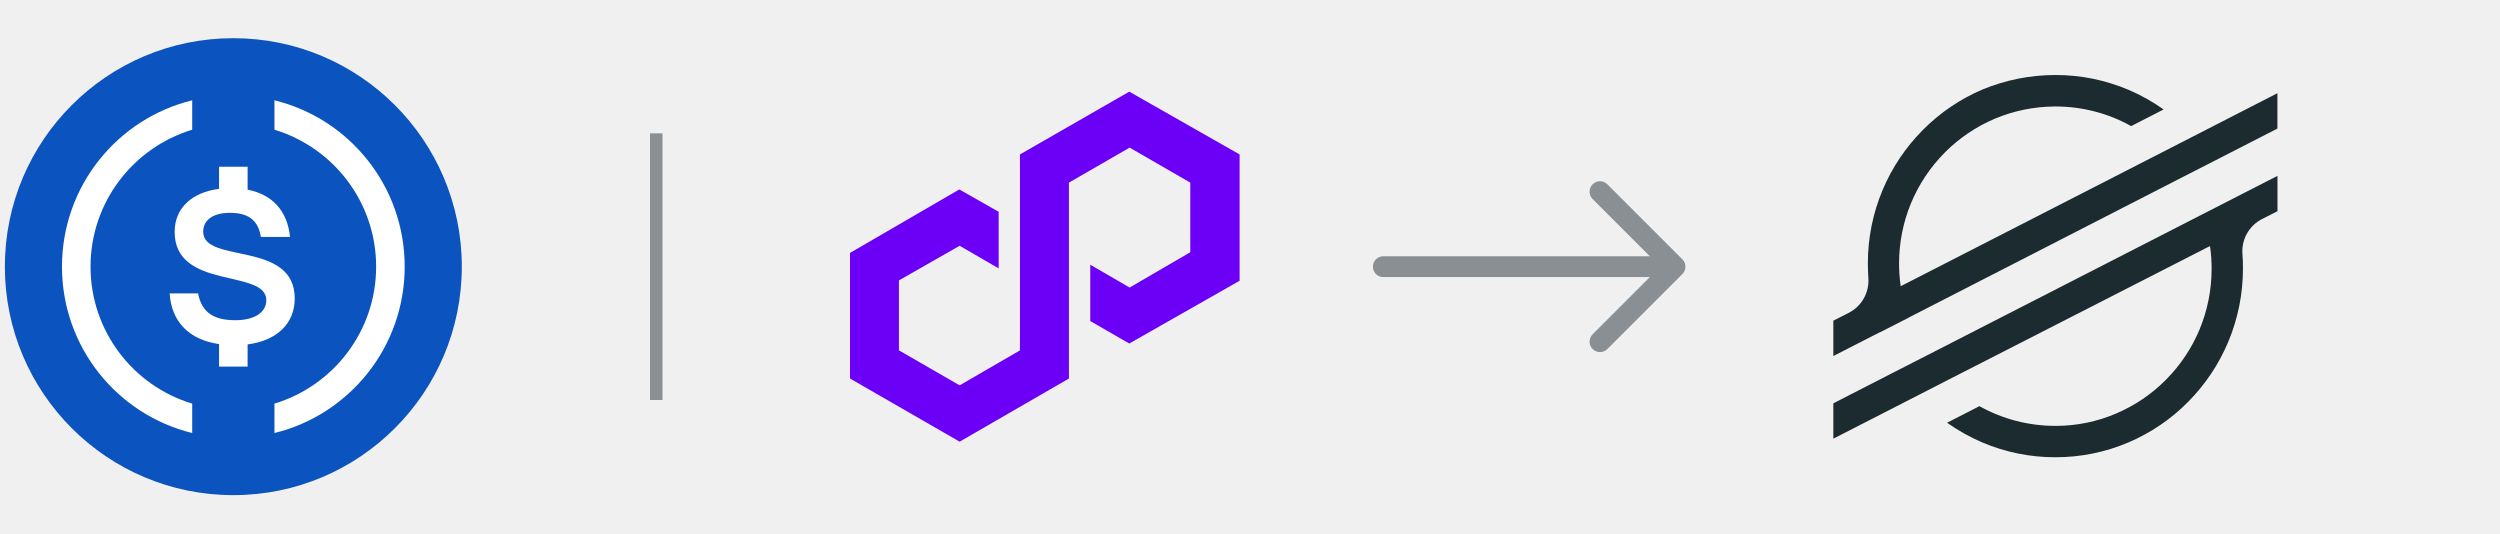
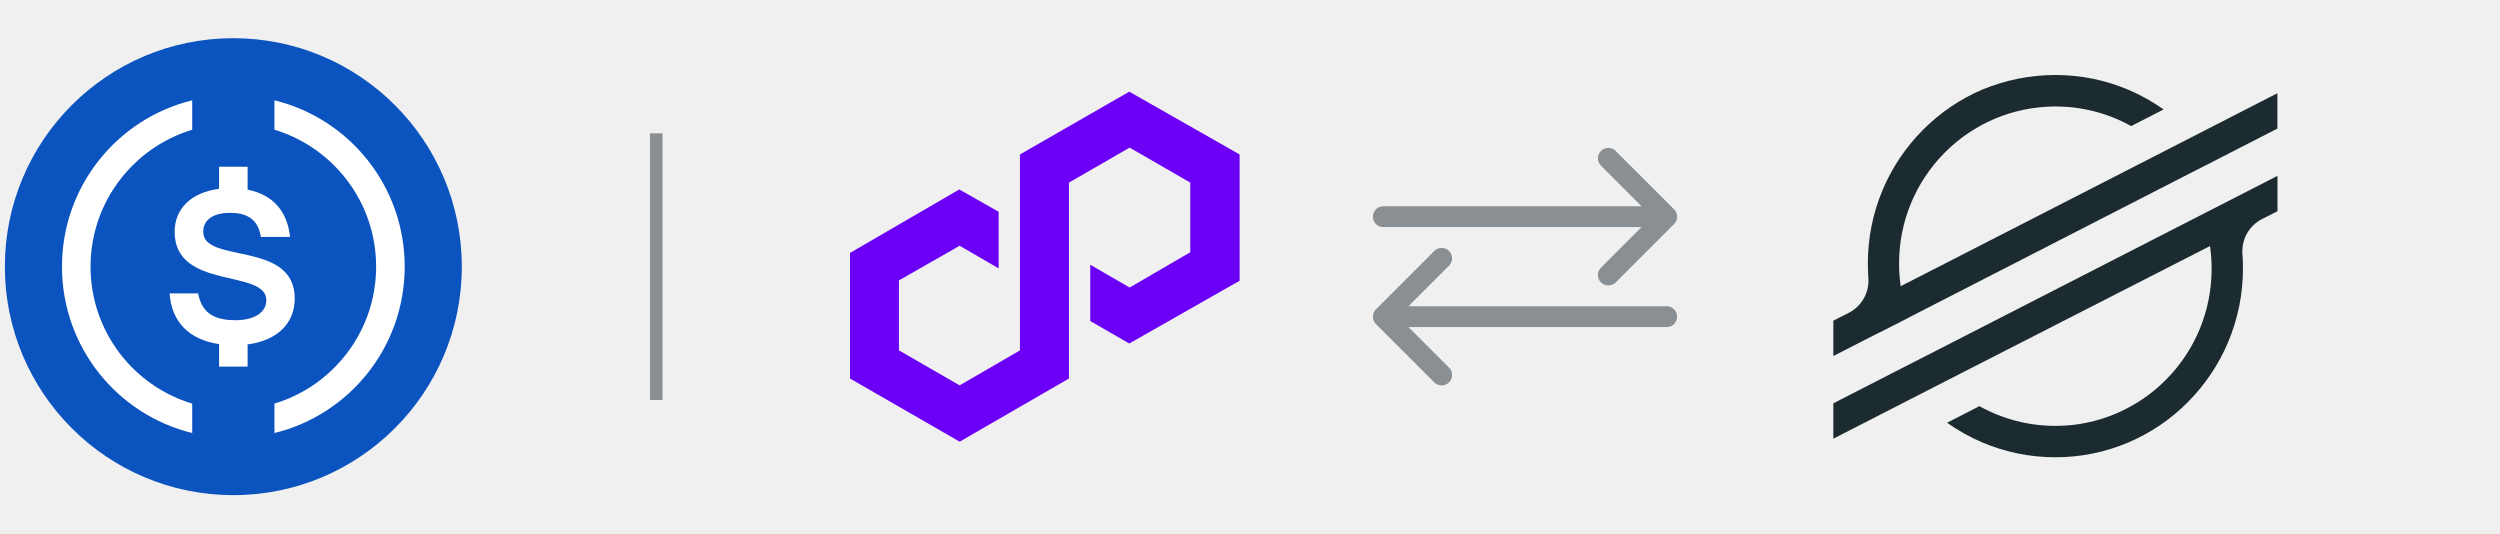
<svg xmlns="http://www.w3.org/2000/svg" width="300" height="64" viewBox="0 0 300 64">
  <g transform="translate(0,4) scale(0.58333)">
    <path d="M48 95C73.957 95 95 73.957 95 48C95 22.043 73.957 1 48 1C22.043 1 1 22.043 1 48C1 73.957 22.043 95 48 95Z" fill="#0B53BF" />
    <path d="M56.461 13.778V19.829C68.534 23.472 77.376 34.693 77.376 48C77.376 61.307 68.534 72.528 56.461 76.17V82.222C71.853 78.462 83.251 64.567 83.251 48C83.251 31.432 71.853 17.538 56.461 13.778Z" fill="white" />
    <path d="M18.625 48C18.625 34.693 27.467 23.472 39.54 19.829V13.778C24.148 17.538 12.75 31.432 12.75 48C12.75 64.567 24.148 78.462 39.54 82.222V76.17C27.467 72.557 18.625 61.307 18.625 48Z" fill="white" />
    <path d="M60.632 54.551C60.632 42.536 41.803 47.471 41.803 40.833C41.803 38.453 43.712 36.926 47.354 36.926C51.702 36.926 53.2 39.041 53.67 41.89H59.663C59.128 36.543 56.059 33.166 50.938 32.16V27.438H45.063V31.992C39.453 32.706 35.928 35.973 35.928 40.833C35.928 52.906 54.786 48.382 54.786 54.903C54.786 57.371 52.407 59.016 48.383 59.016C43.124 59.016 41.391 56.695 40.745 53.493H34.899C35.278 59.35 38.89 63.016 45.063 63.931V68.562H50.938V63.992C56.963 63.214 60.632 59.709 60.632 54.551Z" fill="white" />
  </g>
  <rect x="78" y="16" width="1.5" height="32" fill="#8a8f93" />
  <g transform="translate(102,11) scale(1.75)" fill="#6C00F6">
    <path d="M19.149 0L11.653 4.305V17.741L7.517 20.138L3.356 17.739V12.942L7.517 10.566L10.193 12.118V8.237L7.494 6.704L0 11.058V19.67L7.519 24L15.013 19.67V6.236L19.174 3.836L23.333 6.236V11.011L19.174 13.432L16.475 11.867V15.728L19.149 17.27L26.716 12.965V4.305L19.149 0Z" />
  </g>
-   <path d="M166 32h34M192 23l9 9-9 9" fill="none" stroke="#8a8f93" stroke-width="2.5" stroke-linecap="round" stroke-linejoin="round" />
+   <path d="M166 26h34M193 19l7 7-7 7M200 38h-34M173 31l-7 7 7 7" fill="none" stroke="#8a8f93" stroke-width="2.5" stroke-linecap="round" stroke-linejoin="round" />
  <g transform="translate(220,9) scale(0.28571)" fill="#1c2b30">
    <path d="M93.29,0C103.93,0,114.23,2.1,123.97,6.22c5.17,2.19,10.13,4.98,14.74,8.24l-.98.52-12.65,6.48c-9.66-5.41-20.64-8.24-31.79-8.24h-.51c-8.59.09-16.97,1.8-24.87,5.11-7.91,3.35-15,8.11-21.07,14.21-12.39,12.49-19.23,29.06-19.23,46.65,0,2.88.17,5.75.56,8.63l.13.9.81-.43,109.19-55.92,22.61-11.59,25.6-13.13v14.85l-26.37,13.52-12.95,6.61-115.09,59.02-.51.3-5.9,3.01-5.98,3.05v-.04l-.56.26L0,118.03v-14.85l6.5-3.3c5.43-2.79,8.68-8.54,8.21-14.68-.13-2.02-.21-4.03-.21-6.05,0-10.69,2.09-21.07,6.2-30.86,3.97-9.44,9.66-17.9,16.88-25.19,7.22-7.25,15.64-13,25.04-17C72.31,2.1,82.65,0,93.29,0Z" />
    <path d="M186.54,42.36v14.85l-6.5,3.3c-5.43,2.79-8.68,8.54-8.21,14.68.17,2.02.21,4.08.21,6.09,0,10.69-2.09,21.07-6.2,30.86-3.97,9.44-9.66,17.9-16.88,25.19-7.22,7.3-15.68,13.01-25.04,17-9.7,4.12-20.04,6.22-30.68,6.22s-20.94-2.1-30.68-6.22c-5.21-2.23-10.17-5.02-14.79-8.28l13.08-6.7.51-.26c9.66,5.41,20.68,8.28,31.88,8.28h.47c8.59-.04,16.97-1.76,24.87-5.11,7.91-3.35,15-8.11,21.07-14.21,12.39-12.45,19.23-29.06,19.23-46.65,0-2.88-.17-5.79-.56-8.67l-.13-.9-.81.43-109.27,55.84-22.61,11.59L0,152.75v-14.85l26.28-13.48,12.95-6.61L186.54,42.36Z" />
  </g>
</svg>
